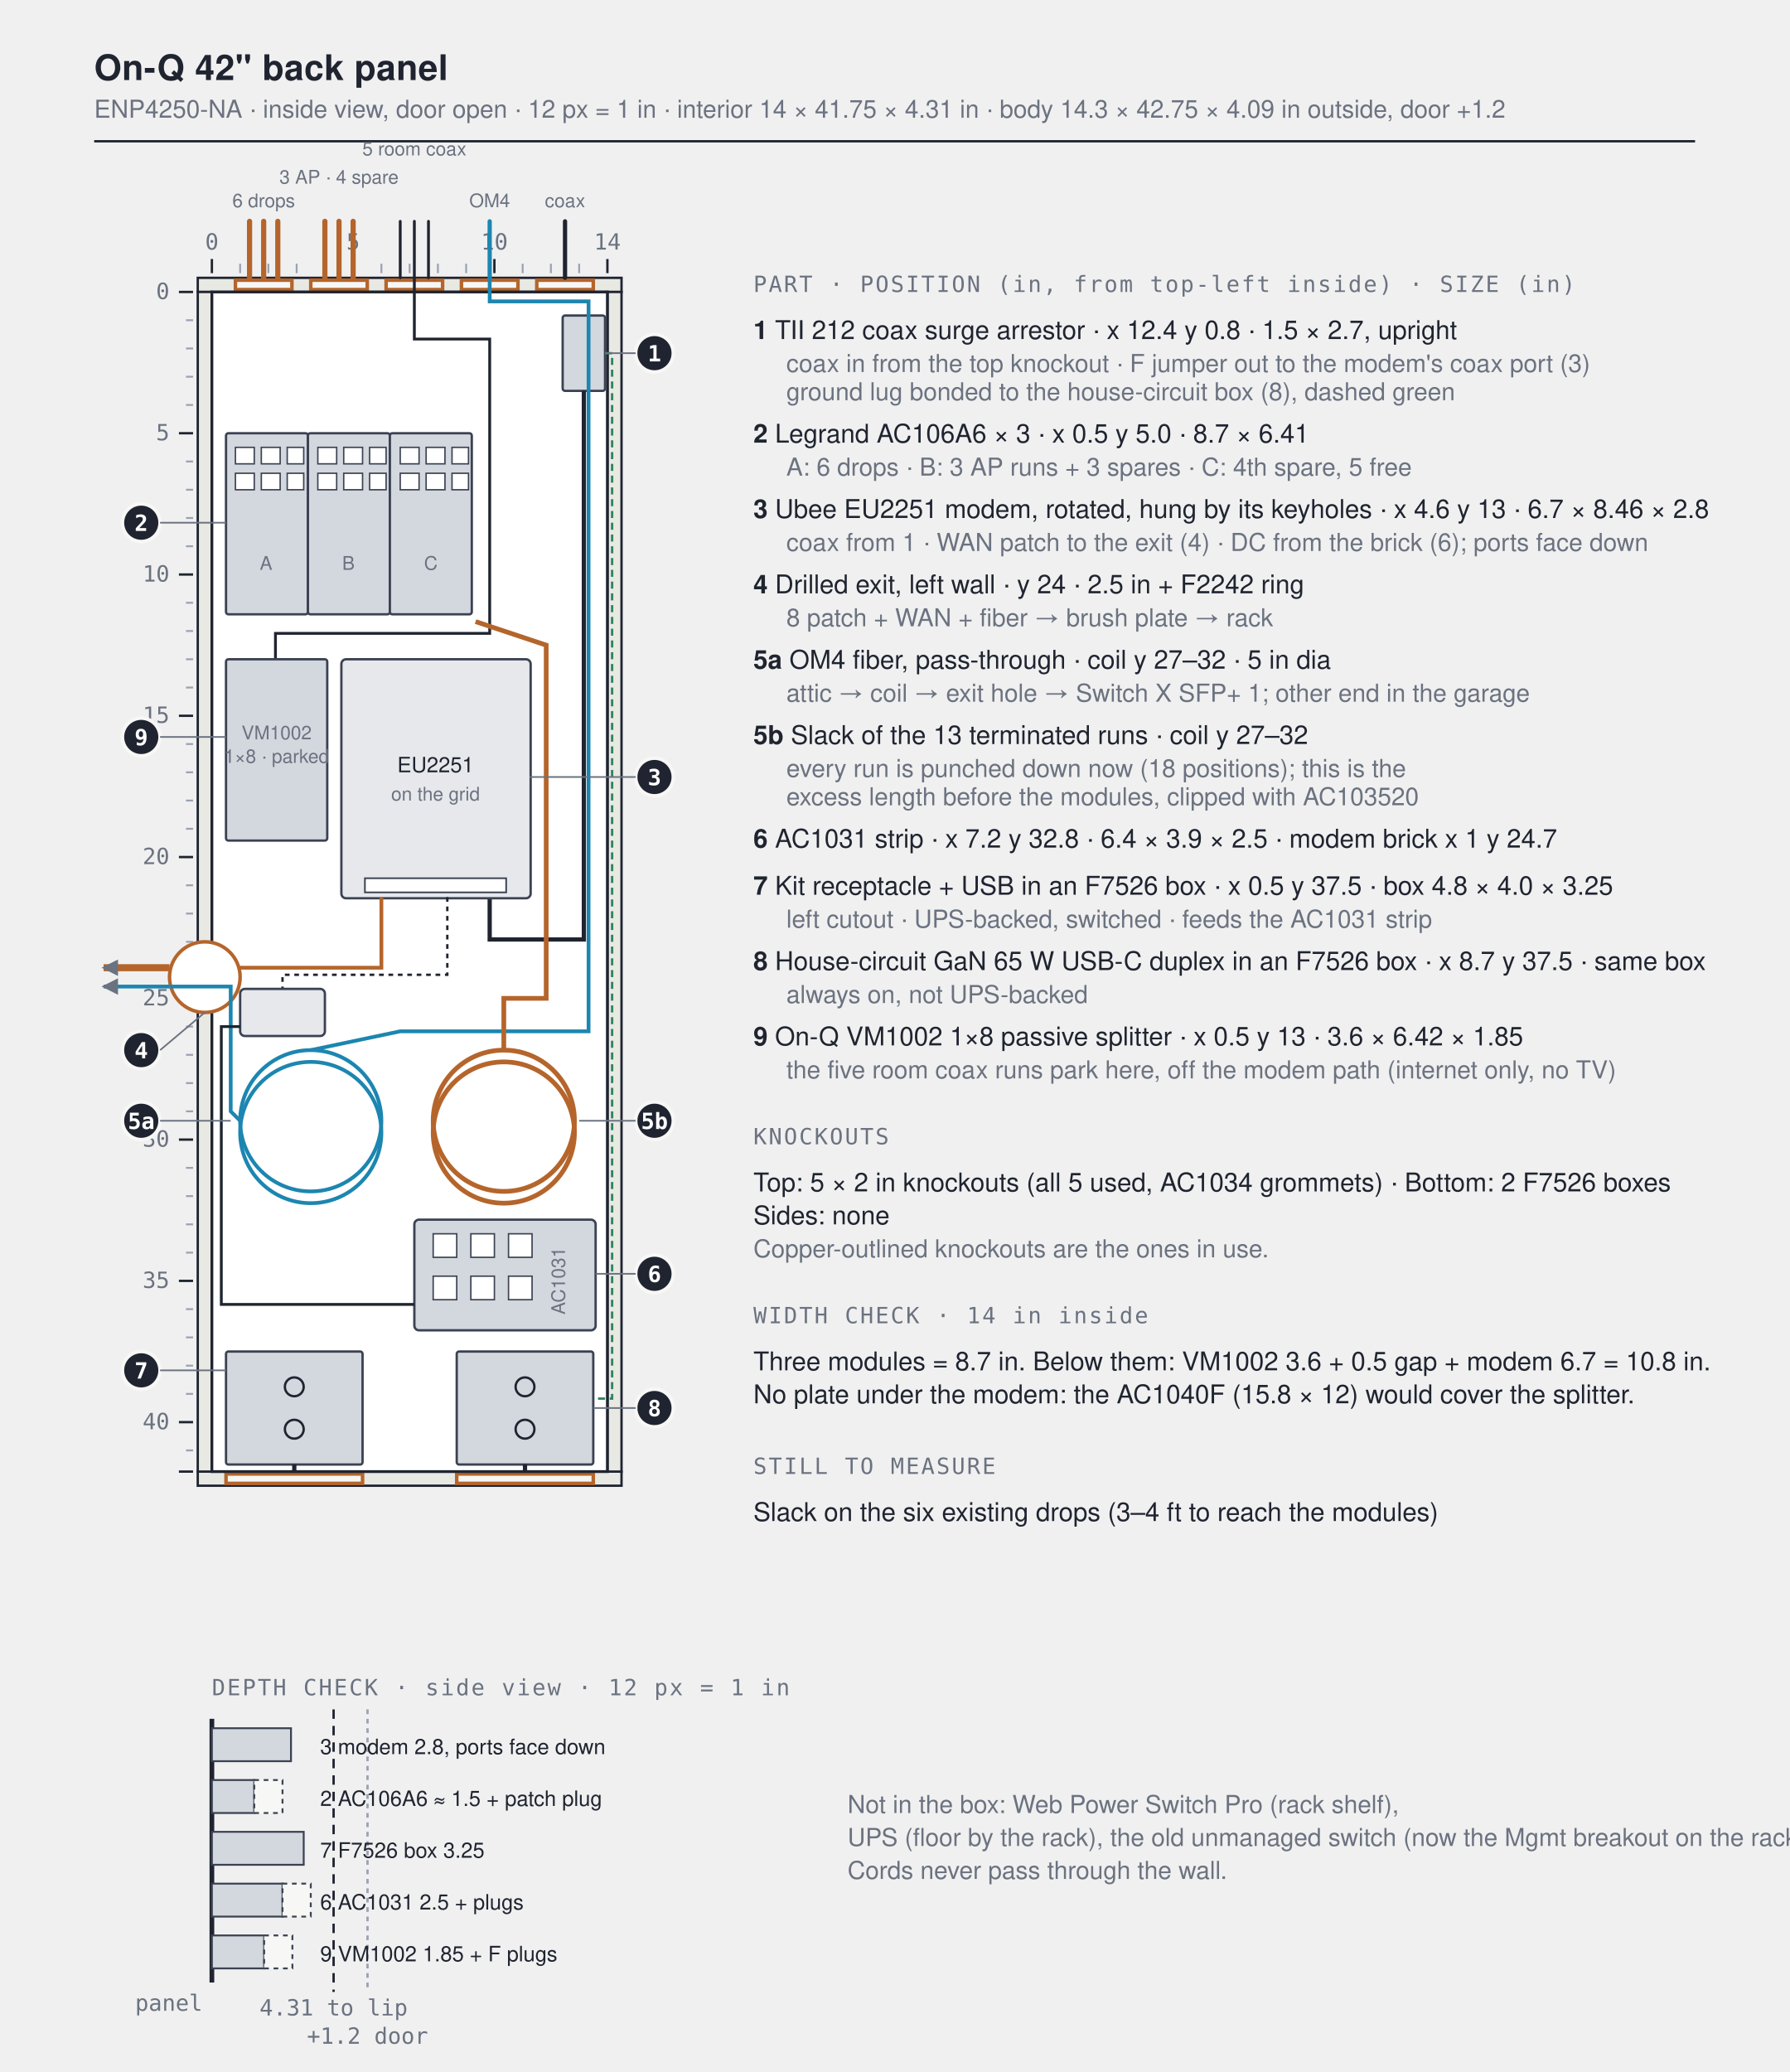
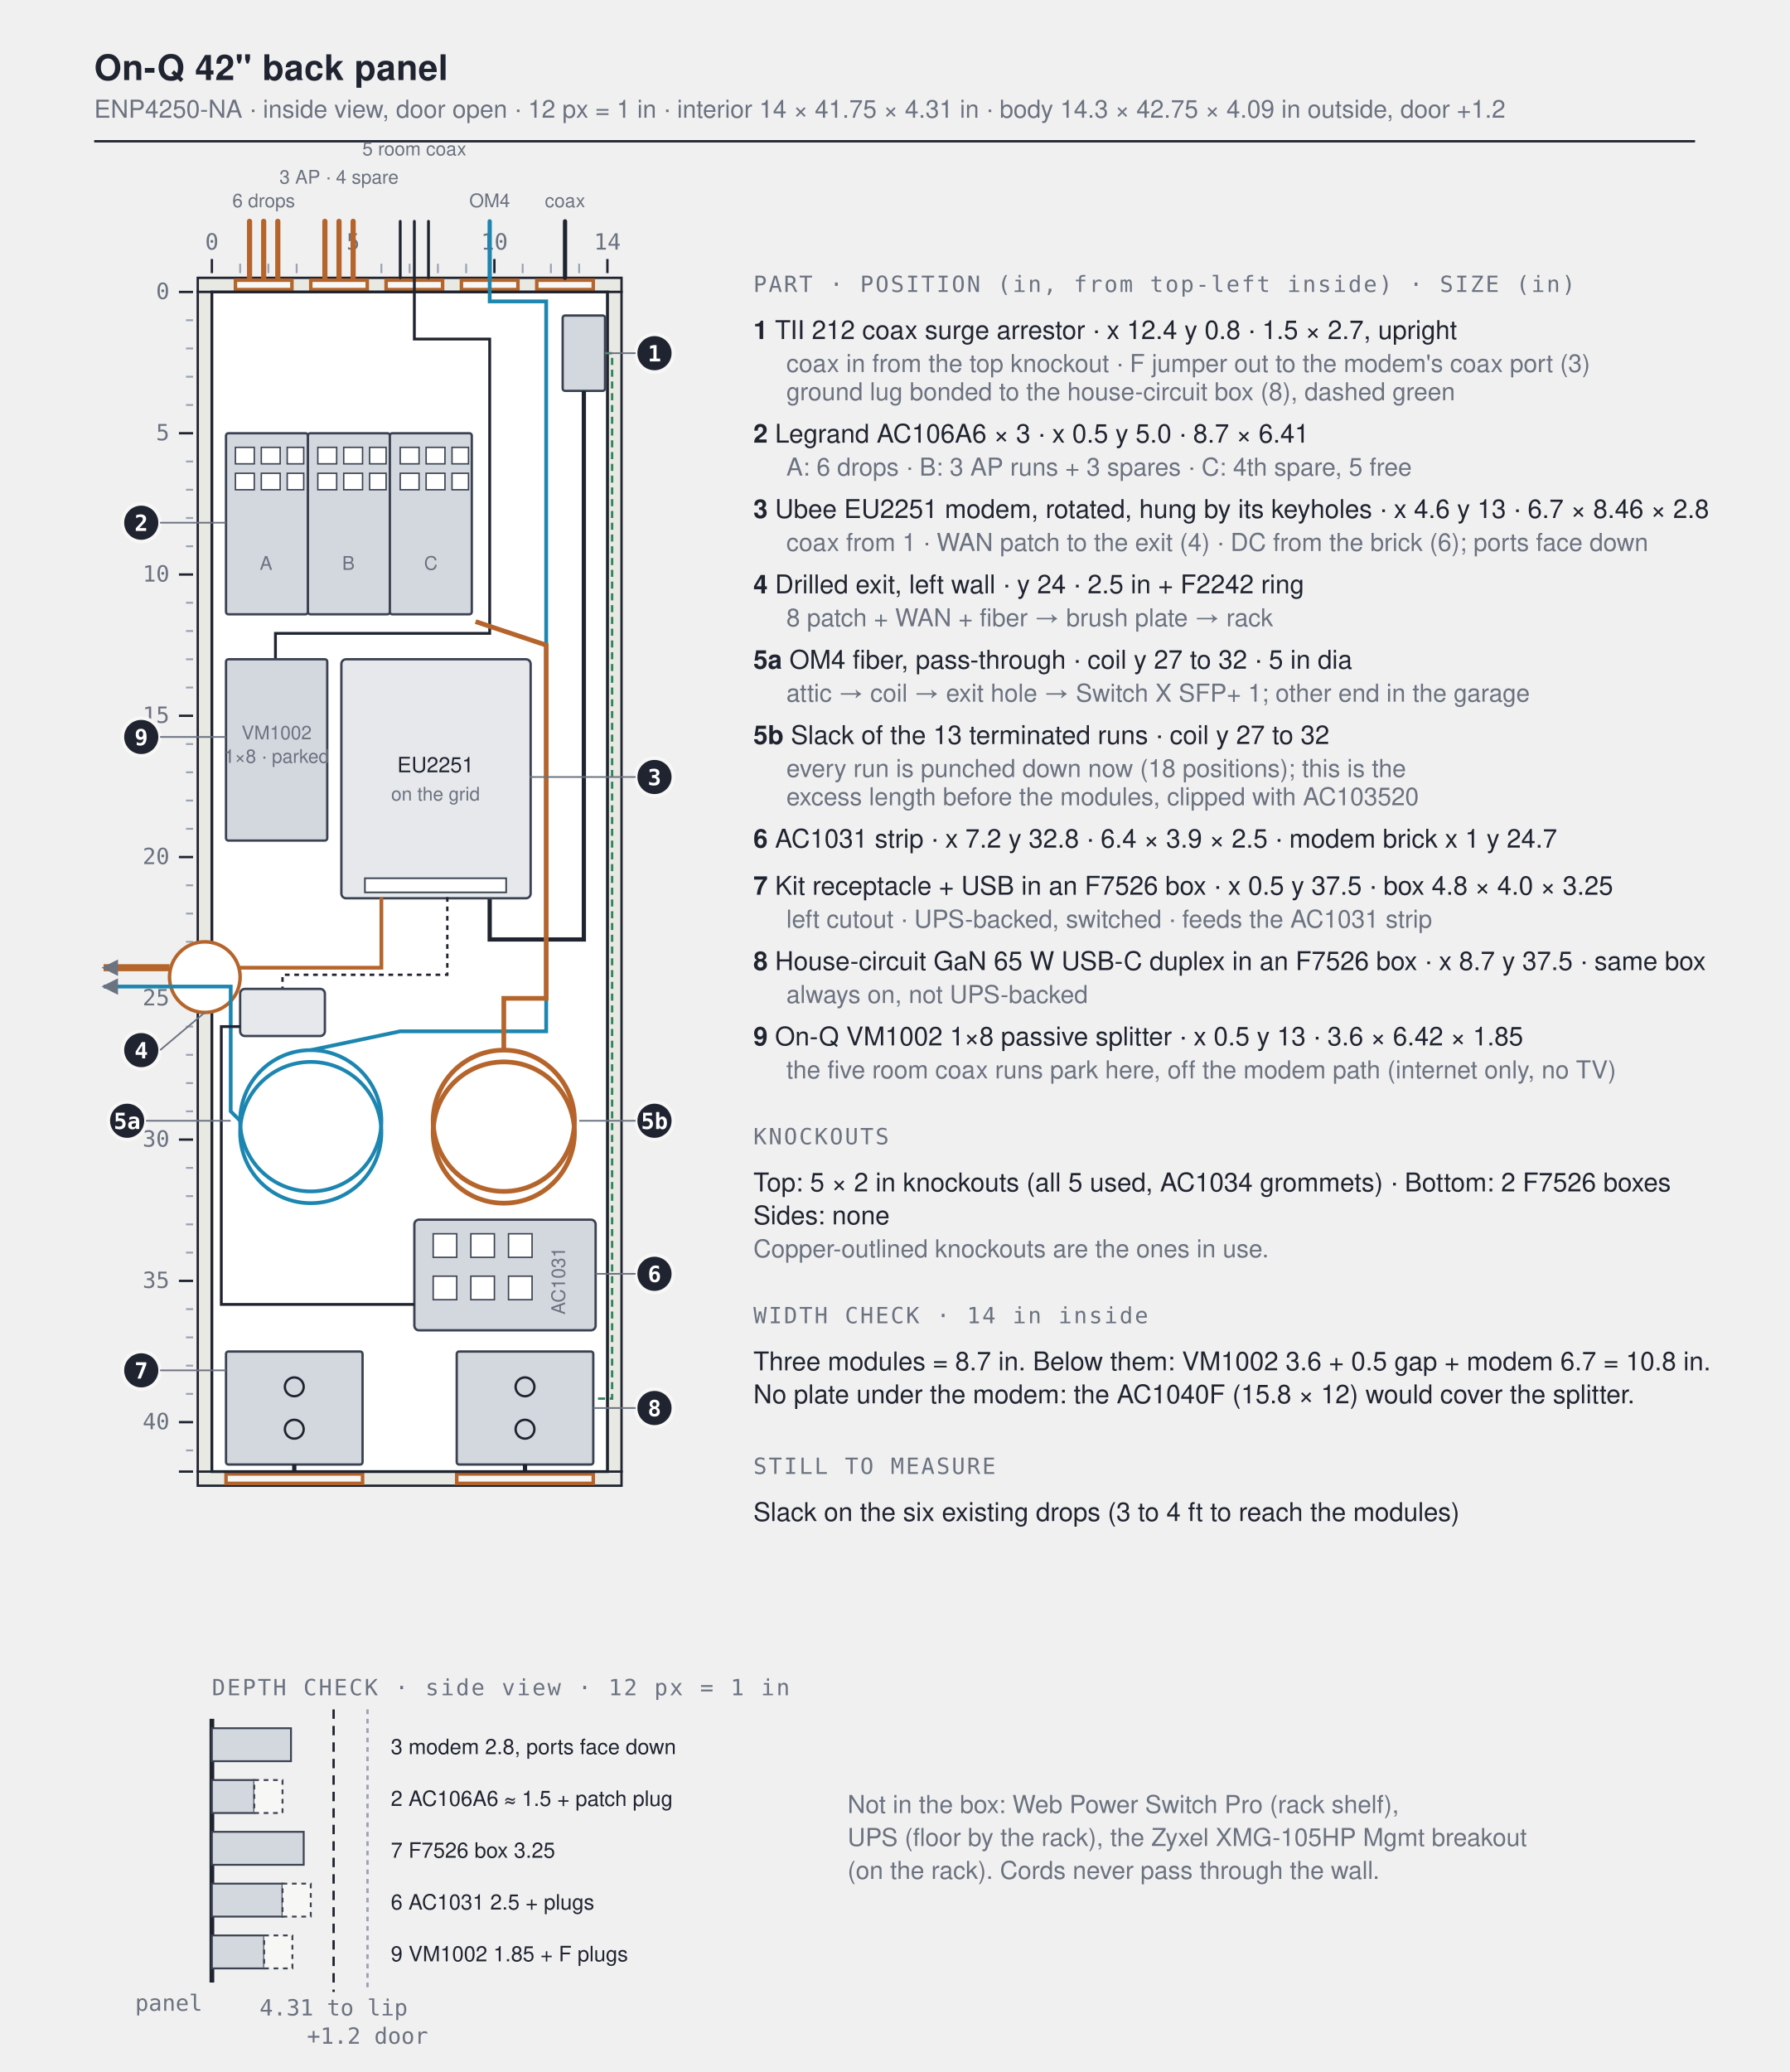
- <svg xmlns="http://www.w3.org/2000/svg" viewBox="0 0 760 880" style="background:#f7f7f5" role="img" aria-label="Shop drawing of the On-Q 42 enclosure back panel, interior 14 by 41.75 inches, with eight numbered parts placed to scale, inch rulers on the top and left edges, the top and bottom knockouts, the drilled exit hole on the left wall, and a side-view depth section showing every part clears the 4.31 inch usable depth.">
+ <svg xmlns="http://www.w3.org/2000/svg" viewBox="0 0 760 880" style="background:#f7f7f5" role="img" aria-label="Shop drawing of the On-Q 42 enclosure back panel, interior 14 by 41.75 inches, with nine numbered parts placed to scale, inch rulers on the top and left edges, the top and bottom knockouts, the drilled exit hole on the left wall, and a side-view depth section showing every part clears the 4.31 inch usable depth.">
  <style>
  svg { font-family: -apple-system, "Segoe UI", Helvetica, Arial, sans-serif; }
  .t-title { font-size: 15px; font-weight: 600; fill: #1f2430; letter-spacing: 0.01em; }
  .t-sub { font-size: 10.5px; fill: #6b7280; }
  .t-key { font-size: 11px; fill: #1f2430; }
  .t-key b { font-weight: 600; }
  .t-dim { font-family: ui-monospace, SFMono-Regular, Menlo, Consolas, monospace; font-size: 9.5px; fill: #6b7280; }
  .t-in { font-size: 9px; fill: #1f2430; }
  .t-in2 { font-size: 8px; fill: #6b7280; }
  .t-h { font-family: ui-monospace, SFMono-Regular, Menlo, Consolas, monospace; font-size: 9.5px; fill: #6b7280; letter-spacing: 0.08em; }
  .wall { fill: #ffffff; stroke: #1f2430; stroke-width: 2; }
  .flange { fill: #e9e9e4; stroke: #1f2430; stroke-width: 1; }
  .ko { fill: #f7f7f5; stroke: #1f2430; stroke-width: 1; }
  .ko-used { fill: #f7f7f5; stroke: #b5652b; stroke-width: 1.5; }
  .part { fill: #e6e8ec; stroke: #3b4252; stroke-width: 1; }
  .part-d { fill: #d3d7de; stroke: #3b4252; stroke-width: 1; }
  .ghost { fill: none; stroke: #9aa2b3; stroke-width: 1; stroke-dasharray: 4 3; }
  .tick { stroke: #9aa2b3; stroke-width: 0.8; }
  .tick5 { stroke: #1f2430; stroke-width: 1; }
  .cu { stroke: #b5652b; fill: none; }
  .fb { stroke: #1c86b0; fill: none; }
  .co { stroke: #1f2430; fill: none; }
  .callout circle { fill: #1f2430; stroke: #f7f7f5; stroke-width: 1.5; }
  .callout text { fill: #ffffff; font-family: ui-monospace, Menlo, monospace; font-size: 9.5px; font-weight: 600; text-anchor: middle; }
  .lead { stroke: #6b7280; stroke-width: 0.7; }
  .dl { stroke: #6b7280; stroke-width: 0.7; }
  .depth-bar { fill: #d3d7de; stroke: #3b4252; stroke-width: 0.8; }
  .depth-plug { fill: #f7f7f5; stroke: #3b4252; stroke-width: 0.8; stroke-dasharray: 2 2; }
</style>
  <defs>
    <marker id="ar" viewBox="0 0 8 8" refX="7" refY="4" markerWidth="7" markerHeight="7" markerUnits="userSpaceOnUse" orient="auto-start-reverse">
      <path d="M0,0 L8,4 L0,8 z" fill="#6b7280" />
    </marker>
  </defs>
  <text x="40" y="34" class="t-title">On-Q 42" back panel</text>
  <text x="40" y="50" class="t-sub">ENP4250-NA · inside view, door open · 12 px = 1 in · interior 14 × 41.75 × 4.31 in · body 14.3 × 42.75 × 4.09 in outside, door +1.2</text>
  <line x1="40" y1="60" x2="720" y2="60" stroke="#1f2430" stroke-width="1" />
  <g transform="translate(90 124)">
    <g class="tick">
      <line x1="0" y1="-14" x2="0" y2="-8" class="tick5" />
      <line x1="12" y1="-12" x2="12" y2="-8" />
      <line x1="24" y1="-12" x2="24" y2="-8" />
      <line x1="36" y1="-12" x2="36" y2="-8" />
      <line x1="48" y1="-12" x2="48" y2="-8" />
      <line x1="60" y1="-14" x2="60" y2="-8" class="tick5" />
      <line x1="72" y1="-12" x2="72" y2="-8" />
      <line x1="84" y1="-12" x2="84" y2="-8" />
      <line x1="96" y1="-12" x2="96" y2="-8" />
      <line x1="108" y1="-12" x2="108" y2="-8" />
      <line x1="120" y1="-14" x2="120" y2="-8" class="tick5" />
      <line x1="132" y1="-12" x2="132" y2="-8" />
      <line x1="144" y1="-12" x2="144" y2="-8" />
      <line x1="156" y1="-12" x2="156" y2="-8" />
      <line x1="168" y1="-14" x2="168" y2="-8" class="tick5" />
    </g>
    <text x="0" y="-18" class="t-dim" text-anchor="middle">0</text>
    <text x="60" y="-18" class="t-dim" text-anchor="middle">5</text>
    <text x="120" y="-18" class="t-dim" text-anchor="middle">10</text>
    <text x="168" y="-18" class="t-dim" text-anchor="middle">14</text>
    <g class="tick">
      <line x1="-8" y1="0" x2="-14" y2="0" class="tick5" />
      <line x1="-8" y1="60" x2="-14" y2="60" class="tick5" />
      <line x1="-8" y1="120" x2="-14" y2="120" class="tick5" />
      <line x1="-8" y1="180" x2="-14" y2="180" class="tick5" />
      <line x1="-8" y1="240" x2="-14" y2="240" class="tick5" />
      <line x1="-8" y1="300" x2="-14" y2="300" class="tick5" />
      <line x1="-8" y1="360" x2="-14" y2="360" class="tick5" />
      <line x1="-8" y1="420" x2="-14" y2="420" class="tick5" />
      <line x1="-8" y1="480" x2="-14" y2="480" class="tick5" />
      <line x1="-8" y1="501" x2="-14" y2="501" class="tick5" />
      <line x1="-8" y1="12" x2="-11" y2="12" />
      <line x1="-8" y1="24" x2="-11" y2="24" />
      <line x1="-8" y1="36" x2="-11" y2="36" />
      <line x1="-8" y1="48" x2="-11" y2="48" />
      <line x1="-8" y1="72" x2="-11" y2="72" />
      <line x1="-8" y1="84" x2="-11" y2="84" />
      <line x1="-8" y1="96" x2="-11" y2="96" />
      <line x1="-8" y1="108" x2="-11" y2="108" />
      <line x1="-8" y1="132" x2="-11" y2="132" />
      <line x1="-8" y1="144" x2="-11" y2="144" />
      <line x1="-8" y1="156" x2="-11" y2="156" />
      <line x1="-8" y1="168" x2="-11" y2="168" />
      <line x1="-8" y1="192" x2="-11" y2="192" />
      <line x1="-8" y1="204" x2="-11" y2="204" />
      <line x1="-8" y1="216" x2="-11" y2="216" />
      <line x1="-8" y1="228" x2="-11" y2="228" />
      <line x1="-8" y1="252" x2="-11" y2="252" />
      <line x1="-8" y1="264" x2="-11" y2="264" />
      <line x1="-8" y1="276" x2="-11" y2="276" />
      <line x1="-8" y1="288" x2="-11" y2="288" />
      <line x1="-8" y1="312" x2="-11" y2="312" />
      <line x1="-8" y1="324" x2="-11" y2="324" />
      <line x1="-8" y1="336" x2="-11" y2="336" />
      <line x1="-8" y1="348" x2="-11" y2="348" />
      <line x1="-8" y1="372" x2="-11" y2="372" />
      <line x1="-8" y1="384" x2="-11" y2="384" />
      <line x1="-8" y1="396" x2="-11" y2="396" />
      <line x1="-8" y1="408" x2="-11" y2="408" />
      <line x1="-8" y1="432" x2="-11" y2="432" />
      <line x1="-8" y1="444" x2="-11" y2="444" />
      <line x1="-8" y1="456" x2="-11" y2="456" />
      <line x1="-8" y1="468" x2="-11" y2="468" />
      <line x1="-8" y1="492" x2="-11" y2="492" />
    </g>
    <g class="t-dim" text-anchor="end">
      <text x="-18" y="3">0</text>
      <text x="-18" y="63">5</text>
      <text x="-18" y="123">10</text>
      <text x="-18" y="183">15</text>
      <text x="-18" y="243">20</text>
      <text x="-18" y="303">25</text>
      <text x="-18" y="363">30</text>
      <text x="-18" y="423">35</text>
      <text x="-18" y="483">40</text>
    </g>
    <rect x="-6" y="-6" width="180" height="6" class="flange" />
    <rect x="10" y="-5" width="24" height="4" class="ko-used" />
    <rect x="42" y="-5" width="24" height="4" class="ko-used" />
    <rect x="74" y="-5" width="24" height="4" class="ko-used" />
    <rect x="106" y="-5" width="24" height="4" class="ko-used" />
    <rect x="138" y="-5" width="24" height="4" class="ko-used" />
    <rect x="-6" y="501" width="180" height="6" class="flange" />
    <rect x="6" y="502" width="58" height="4" class="ko-used" />
    <rect x="104" y="502" width="58" height="4" class="ko-used" />
    <rect x="-6" y="0" width="6" height="501" class="flange" />
    <rect x="168" y="0" width="6" height="501" class="flange" />
    <rect x="0" y="0" width="168" height="501" fill="#ffffff" stroke="#1f2430" stroke-width="1.2" />
    <g stroke-width="2.2" stroke-linecap="round">
      <line x1="16" y1="-30" x2="16" y2="-6" class="cu" />
      <line x1="22" y1="-30" x2="22" y2="-6" class="cu" />
      <line x1="28" y1="-30" x2="28" y2="-6" class="cu" />
      <line x1="48" y1="-30" x2="48" y2="-6" class="cu" />
      <line x1="54" y1="-30" x2="54" y2="-6" class="cu" />
      <line x1="60" y1="-30" x2="60" y2="-6" class="cu" />
      <line x1="118" y1="-30" x2="118" y2="-6" class="fb" stroke-width="1.8" />
      <line x1="150" y1="-30" x2="150" y2="-6" class="co" stroke-width="1.8" />
      <line x1="80" y1="-30" x2="80" y2="-6" class="co" stroke-width="1.2" />
      <line x1="86" y1="-30" x2="86" y2="-6" class="co" stroke-width="1.2" />
      <line x1="92" y1="-30" x2="92" y2="-6" class="co" stroke-width="1.2" />
    </g>
    <text x="22" y="-36" class="t-in2" text-anchor="middle">6 drops</text>
    <text x="54" y="-46" class="t-in2" text-anchor="middle">3 AP · 4 spare</text>
    <text x="118" y="-36" class="t-in2" text-anchor="middle">OM4</text>
    <text x="86" y="-58" class="t-in2" text-anchor="middle">5 room coax</text>
    <text x="150" y="-36" class="t-in2" text-anchor="middle">coax</text>
    <rect x="149" y="10" width="18" height="32" class="part-d" rx="1" />
    <path d="M158,42 L158,275 L118,275 L118,257" class="co" stroke-width="1.8" fill="none" />
    <path d="M167,26 L170,26 L170,470 L162,470" stroke="#2f855a" stroke-width="1" stroke-dasharray="3 2" fill="none" />
    <rect x="6" y="60" width="34.8" height="76.9" class="part-d" rx="1" />
    <rect x="40.8" y="60" width="34.8" height="76.9" class="part-d" rx="1" />
    <rect x="75.6" y="60" width="34.8" height="76.9" class="part-d" rx="1" />
    <g fill="#ffffff" stroke="#3b4252" stroke-width="0.6">
      <rect x="80" y="66" width="8" height="7" />
      <rect x="91" y="66" width="8" height="7" />
      <rect x="102" y="66" width="7" height="7" />
      <rect x="80" y="77" width="8" height="7" />
      <rect x="91" y="77" width="8" height="7" />
      <rect x="102" y="77" width="7" height="7" />
    </g>
    <text x="93" y="118" class="t-in2" text-anchor="middle">C</text>
    <g fill="#ffffff" stroke="#3b4252" stroke-width="0.6">
      <rect x="10" y="66" width="8" height="7" />
      <rect x="21" y="66" width="8" height="7" />
      <rect x="32" y="66" width="7" height="7" />
      <rect x="10" y="77" width="8" height="7" />
      <rect x="21" y="77" width="8" height="7" />
      <rect x="32" y="77" width="7" height="7" />
      <rect x="45" y="66" width="8" height="7" />
      <rect x="56" y="66" width="8" height="7" />
      <rect x="67" y="66" width="7" height="7" />
      <rect x="45" y="77" width="8" height="7" />
      <rect x="56" y="77" width="8" height="7" />
      <rect x="67" y="77" width="7" height="7" />
    </g>
    <text x="23" y="118" class="t-in2" text-anchor="middle">A</text>
    <text x="58" y="118" class="t-in2" text-anchor="middle">B</text>
    <path d="M86,-6 L86,20 L118,20 L118,145 L27,145 L27,156" class="co" stroke-width="1.2" fill="none" />
    <rect x="55" y="156" width="80.4" height="101.5" class="part" rx="2" />
    <text x="95" y="204" class="t-in" text-anchor="middle">EU2251</text>
    <text x="95" y="216" class="t-in2" text-anchor="middle">on the grid</text>
    <rect x="65" y="249" width="60" height="6" fill="#ffffff" stroke="#3b4252" stroke-width="0.7" />
    <rect x="6" y="156" width="43" height="77" class="part-d" rx="1" />
    <text x="27.5" y="190" class="t-in2" text-anchor="middle" font-size="7">VM1002</text>
    <text x="27.5" y="200" class="t-in2" text-anchor="middle" font-size="7">1×8 · parked</text>
    <path d="M72,257 L72,287 L12,287" class="cu" stroke-width="1.6" fill="none" />
    <path d="M100,257 L100,290 L30,290 L30,296" class="co" stroke-width="1" stroke-dasharray="2 2" fill="none" />
    <circle cx="-3" cy="291" r="15" fill="#ffffff" stroke="#b5652b" stroke-width="1.5" />
    <path d="M-18,287 L-46,287" class="cu" stroke-width="3" marker-end="url(#ar)" />
    <path d="M-18,295 L-46,295" class="fb" stroke-width="1.6" marker-end="url(#ar)" />
-     <path d="M118,-6 L118,4 L160,4 L160,314 L80,314 L42,322" class="fb" stroke-width="1.6" fill="none" />
+     <path d="M118,-6 L118,4 L142,4 L142,314 L80,314 L42,322" class="fb" stroke-width="1.6" fill="none" />
    <g class="fb" stroke-width="1.6">
      <ellipse cx="42" cy="352" rx="30" ry="30" />
      <ellipse cx="42" cy="357" rx="30" ry="30" />
    </g>
    <path d="M12,352 L8,348 L8,295 L-18,295" class="fb" stroke-width="1.6" fill="none" />
    <g class="cu" stroke-width="2">
      <ellipse cx="124" cy="352" rx="30" ry="30" />
      <ellipse cx="124" cy="357" rx="30" ry="30" />
    </g>
    <path d="M124,322 L124,300 L142,300 L142,150 L112,140" class="cu" stroke-width="2" fill="none" />
    <rect x="86" y="394" width="77" height="47" class="part-d" rx="2" />
    <g fill="#ffffff" stroke="#3b4252" stroke-width="0.6">
      <rect x="94" y="400" width="10" height="10" />
      <rect x="110" y="400" width="10" height="10" />
      <rect x="126" y="400" width="10" height="10" />
      <rect x="94" y="418" width="10" height="10" />
      <rect x="110" y="418" width="10" height="10" />
      <rect x="126" y="418" width="10" height="10" />
    </g>
    <text x="150" y="420" class="t-in2" text-anchor="middle" font-size="6.5" transform="rotate(-90 150 420)">AC1031</text>
    <rect x="12" y="296" width="36" height="20" class="part" rx="2" />
    <path d="M12,312 L4,312 L4,430 L86,430" class="co" stroke-width="1.2" fill="none" />
    <rect x="6" y="450" width="58" height="48" class="part-d" rx="1" />
    <circle cx="35" cy="465" r="4" fill="none" stroke="#1f2430" />
    <circle cx="35" cy="483" r="4" fill="none" stroke="#1f2430" />
    <line x1="35" y1="498" x2="35" y2="501" class="co" stroke-width="1.8" />
    <rect x="104" y="450" width="58" height="48" class="part-d" rx="1" />
    <circle cx="133" cy="465" r="4" fill="none" stroke="#1f2430" />
    <circle cx="133" cy="483" r="4" fill="none" stroke="#1f2430" />
    <line x1="133" y1="498" x2="133" y2="501" class="co" stroke-width="1.8" />
    <g class="callout">
      <circle cx="188" cy="26" r="8" />
      <text x="188" y="29.5">1</text>
      <circle cx="-30" cy="98" r="8" />
      <text x="-30" y="101.5">2</text>
      <circle cx="188" cy="206" r="8" />
      <text x="188" y="209.5">3</text>
      <circle cx="-30" cy="322" r="8" />
      <text x="-30" y="325.5">4</text>
      <circle cx="-30" cy="189" r="8" />
      <text x="-30" y="192.5">9</text>
-       <circle cx="-30" cy="352" r="8" />
-       <text x="-30" y="355.5">5a</text>
+       <circle cx="-36" cy="352" r="8" />
+       <text x="-36" y="355.5">5a</text>
      <circle cx="188" cy="352" r="8" />
      <text x="188" y="355.5">5b</text>
      <circle cx="188" cy="417" r="8" />
      <text x="188" y="420.5">6</text>
      <circle cx="-30" cy="458" r="8" />
      <text x="-30" y="461.5">7</text>
      <circle cx="188" cy="474" r="8" />
      <text x="188" y="477.5">8</text>
    </g>
    <g class="lead">
      <line x1="167" y1="26" x2="180" y2="26" />
      <line x1="-22" y1="98" x2="6" y2="98" />
      <line x1="135" y1="206" x2="180" y2="206" />
      <line x1="-22" y1="322" x2="-3" y2="306" />
      <line x1="-22" y1="189" x2="6" y2="189" />
-       <line x1="-22" y1="352" x2="8" y2="352" />
+       <line x1="-28" y1="352" x2="8" y2="352" />
      <line x1="156" y1="352" x2="180" y2="352" />
      <line x1="163" y1="417" x2="180" y2="417" />
      <line x1="-22" y1="458" x2="6" y2="458" />
      <line x1="162" y1="474" x2="180" y2="474" />
    </g>
  </g>
  <g transform="translate(320 124)">
    <text x="0" y="0" class="t-h">PART · POSITION (in, from top-left inside) · SIZE (in)</text>
    <text x="0" y="20" class="t-key">
      <tspan font-weight="600">1</tspan>  TII 212 coax surge arrestor · x 12.4  y 0.8 · 1.5 × 2.7, upright</text>
    <text x="14" y="34" class="t-sub">coax in from the top knockout · F jumper out to the modem's coax port (3)</text>
    <text x="14" y="46" class="t-sub">ground lug bonded to the house-circuit box (8), dashed green</text>
    <text x="0" y="64" class="t-key">
      <tspan font-weight="600">2</tspan>  Legrand AC106A6 × 3 · x 0.5  y 5.0 · 8.7 × 6.41</text>
    <text x="14" y="78" class="t-sub">A: 6 drops · B: 3 AP runs + 3 spares · C: 4th spare, 5 free</text>
    <text x="0" y="96" class="t-key">
      <tspan font-weight="600">3</tspan>  Ubee EU2251 modem, rotated, hung by its keyholes · x 4.6  y 13 · 6.7 × 8.46 × 2.8</text>
    <text x="14" y="110" class="t-sub">coax from 1 · WAN patch to the exit (4) · DC from the brick (6); ports face down</text>
    <text x="0" y="128" class="t-key">
      <tspan font-weight="600">4</tspan>  Drilled exit, left wall · y 24 · 2.5 in + F2242 ring</text>
    <text x="14" y="142" class="t-sub">8 patch + WAN + fiber → brush plate → rack</text>
    <text x="0" y="160" class="t-key">
-       <tspan font-weight="600">5a</tspan>  OM4 fiber, pass-through · coil y 27–32 · 5 in dia</text>
+       <tspan font-weight="600">5a</tspan>  OM4 fiber, pass-through · coil y 27 to 32 · 5 in dia</text>
    <text x="14" y="174" class="t-sub">attic → coil → exit hole → Switch X SFP+ 1; other end in the garage</text>
    <text x="0" y="192" class="t-key">
-       <tspan font-weight="600">5b</tspan>  Slack of the 13 terminated runs · coil y 27–32</text>
+       <tspan font-weight="600">5b</tspan>  Slack of the 13 terminated runs · coil y 27 to 32</text>
    <text x="14" y="206" class="t-sub">every run is punched down now (18 positions); this is the</text>
    <text x="14" y="218" class="t-sub">excess length before the modules, clipped with AC103520</text>
    <text x="0" y="236" class="t-key">
      <tspan font-weight="600">6</tspan>  AC1031 strip · x 7.2  y 32.8 · 6.4 × 3.9 × 2.5 · modem brick x 1  y 24.7</text>
    <text x="0" y="256" class="t-key">
      <tspan font-weight="600">7</tspan>  Kit receptacle + USB in an F7526 box · x 0.5  y 37.5 · box 4.8 × 4.0 × 3.25</text>
    <text x="14" y="270" class="t-sub">left cutout · UPS-backed, switched · feeds the AC1031 strip</text>
    <text x="0" y="288" class="t-key">
      <tspan font-weight="600">8</tspan>  House-circuit GaN 65 W USB-C duplex in an F7526 box · x 8.7  y 37.5 · same box</text>
    <text x="14" y="302" class="t-sub">always on, not UPS-backed</text>
    <text x="0" y="320" class="t-key">
      <tspan font-weight="600">9</tspan>  On-Q VM1002 1×8 passive splitter · x 0.5  y 13 · 3.6 × 6.42 × 1.85</text>
    <text x="14" y="334" class="t-sub">the five room coax runs park here, off the modem path (internet only, no TV)</text>
    <text x="0" y="362" class="t-h">KNOCKOUTS</text>
    <text x="0" y="382" class="t-key">Top: 5 × 2 in knockouts (all 5 used, AC1034 grommets) · Bottom: 2 F7526 boxes</text>
    <text x="0" y="396" class="t-key">Sides: none</text>
    <text x="0" y="410" class="t-sub">Copper-outlined knockouts are the ones in use.</text>
    <text x="0" y="438" class="t-h">WIDTH CHECK · 14 in inside</text>
    <text x="0" y="458" class="t-key">Three modules = 8.7 in. Below them: VM1002 3.6 + 0.5 gap + modem 6.7 = 10.8 in.</text>
    <text x="0" y="472" class="t-key">No plate under the modem: the AC1040F (15.8 × 12) would cover the splitter.</text>
    <text x="0" y="502" class="t-h">STILL TO MEASURE</text>
-     <text x="0" y="522" class="t-key">Slack on the six existing drops (3–4 ft to reach the modules)</text>
+     <text x="0" y="522" class="t-key">Slack on the six existing drops (3 to 4 ft to reach the modules)</text>
  </g>
  <g transform="translate(90 730)">
    <text x="0" y="-10" class="t-h">DEPTH CHECK · side view · 12 px = 1 in</text>
    <line x1="0" y1="0" x2="0" y2="112" stroke="#1f2430" stroke-width="2" />
    <text x="-4" y="124" class="t-dim" text-anchor="end">panel</text>
    <line x1="51.7" y1="-4" x2="51.7" y2="116" stroke="#1f2430" stroke-width="1" stroke-dasharray="4 3" />
    <text x="51.7" y="126" class="t-dim" text-anchor="middle">4.31 to lip</text>
    <line x1="66.1" y1="-4" x2="66.1" y2="116" stroke="#9aa2b3" stroke-width="1" stroke-dasharray="2 2" />
    <text x="66.1" y="138" class="t-dim" text-anchor="middle">+1.2 door</text>
    <rect x="0" y="4" width="33.6" height="14" class="depth-bar" />
-     <text x="46" y="15" class="t-in">3  modem 2.8, ports face down</text>
+     <text x="76" y="15" class="t-in">3  modem 2.8, ports face down</text>
    <rect x="0" y="26" width="18" height="14" class="depth-bar" />
    <rect x="18" y="26" width="12" height="14" class="depth-plug" />
-     <text x="46" y="37" class="t-in">2  AC106A6 ≈ 1.5 + patch plug</text>
+     <text x="76" y="37" class="t-in">2  AC106A6 ≈ 1.5 + patch plug</text>
    <rect x="0" y="48" width="39" height="14" class="depth-bar" />
-     <text x="46" y="59" class="t-in">7  F7526 box 3.25</text>
+     <text x="76" y="59" class="t-in">7  F7526 box 3.25</text>
    <rect x="0" y="70" width="30" height="14" class="depth-bar" />
    <rect x="30" y="70" width="12" height="14" class="depth-plug" />
-     <text x="46" y="81" class="t-in">6  AC1031 2.5 + plugs</text>
+     <text x="76" y="81" class="t-in">6  AC1031 2.5 + plugs</text>
    <rect x="0" y="92" width="22.2" height="14" class="depth-bar" />
    <rect x="22.2" y="92" width="12" height="14" class="depth-plug" />
-     <text x="46" y="103" class="t-in">9  VM1002 1.85 + F plugs</text>
+     <text x="76" y="103" class="t-in">9  VM1002 1.85 + F plugs</text>
  </g>
  <text x="360" y="770" class="t-sub">Not in the box: Web Power Switch Pro (rack shelf),</text>
-   <text x="360" y="784" class="t-sub">UPS (floor by the rack), the old unmanaged switch (now the Mgmt breakout on the rack).</text>
-   <text x="360" y="798" class="t-sub">Cords never pass through the wall.</text>
+   <text x="360" y="784" class="t-sub">UPS (floor by the rack), the Zyxel XMG-105HP Mgmt breakout</text>
+   <text x="360" y="798" class="t-sub">(on the rack). Cords never pass through the wall.</text>
</svg>
